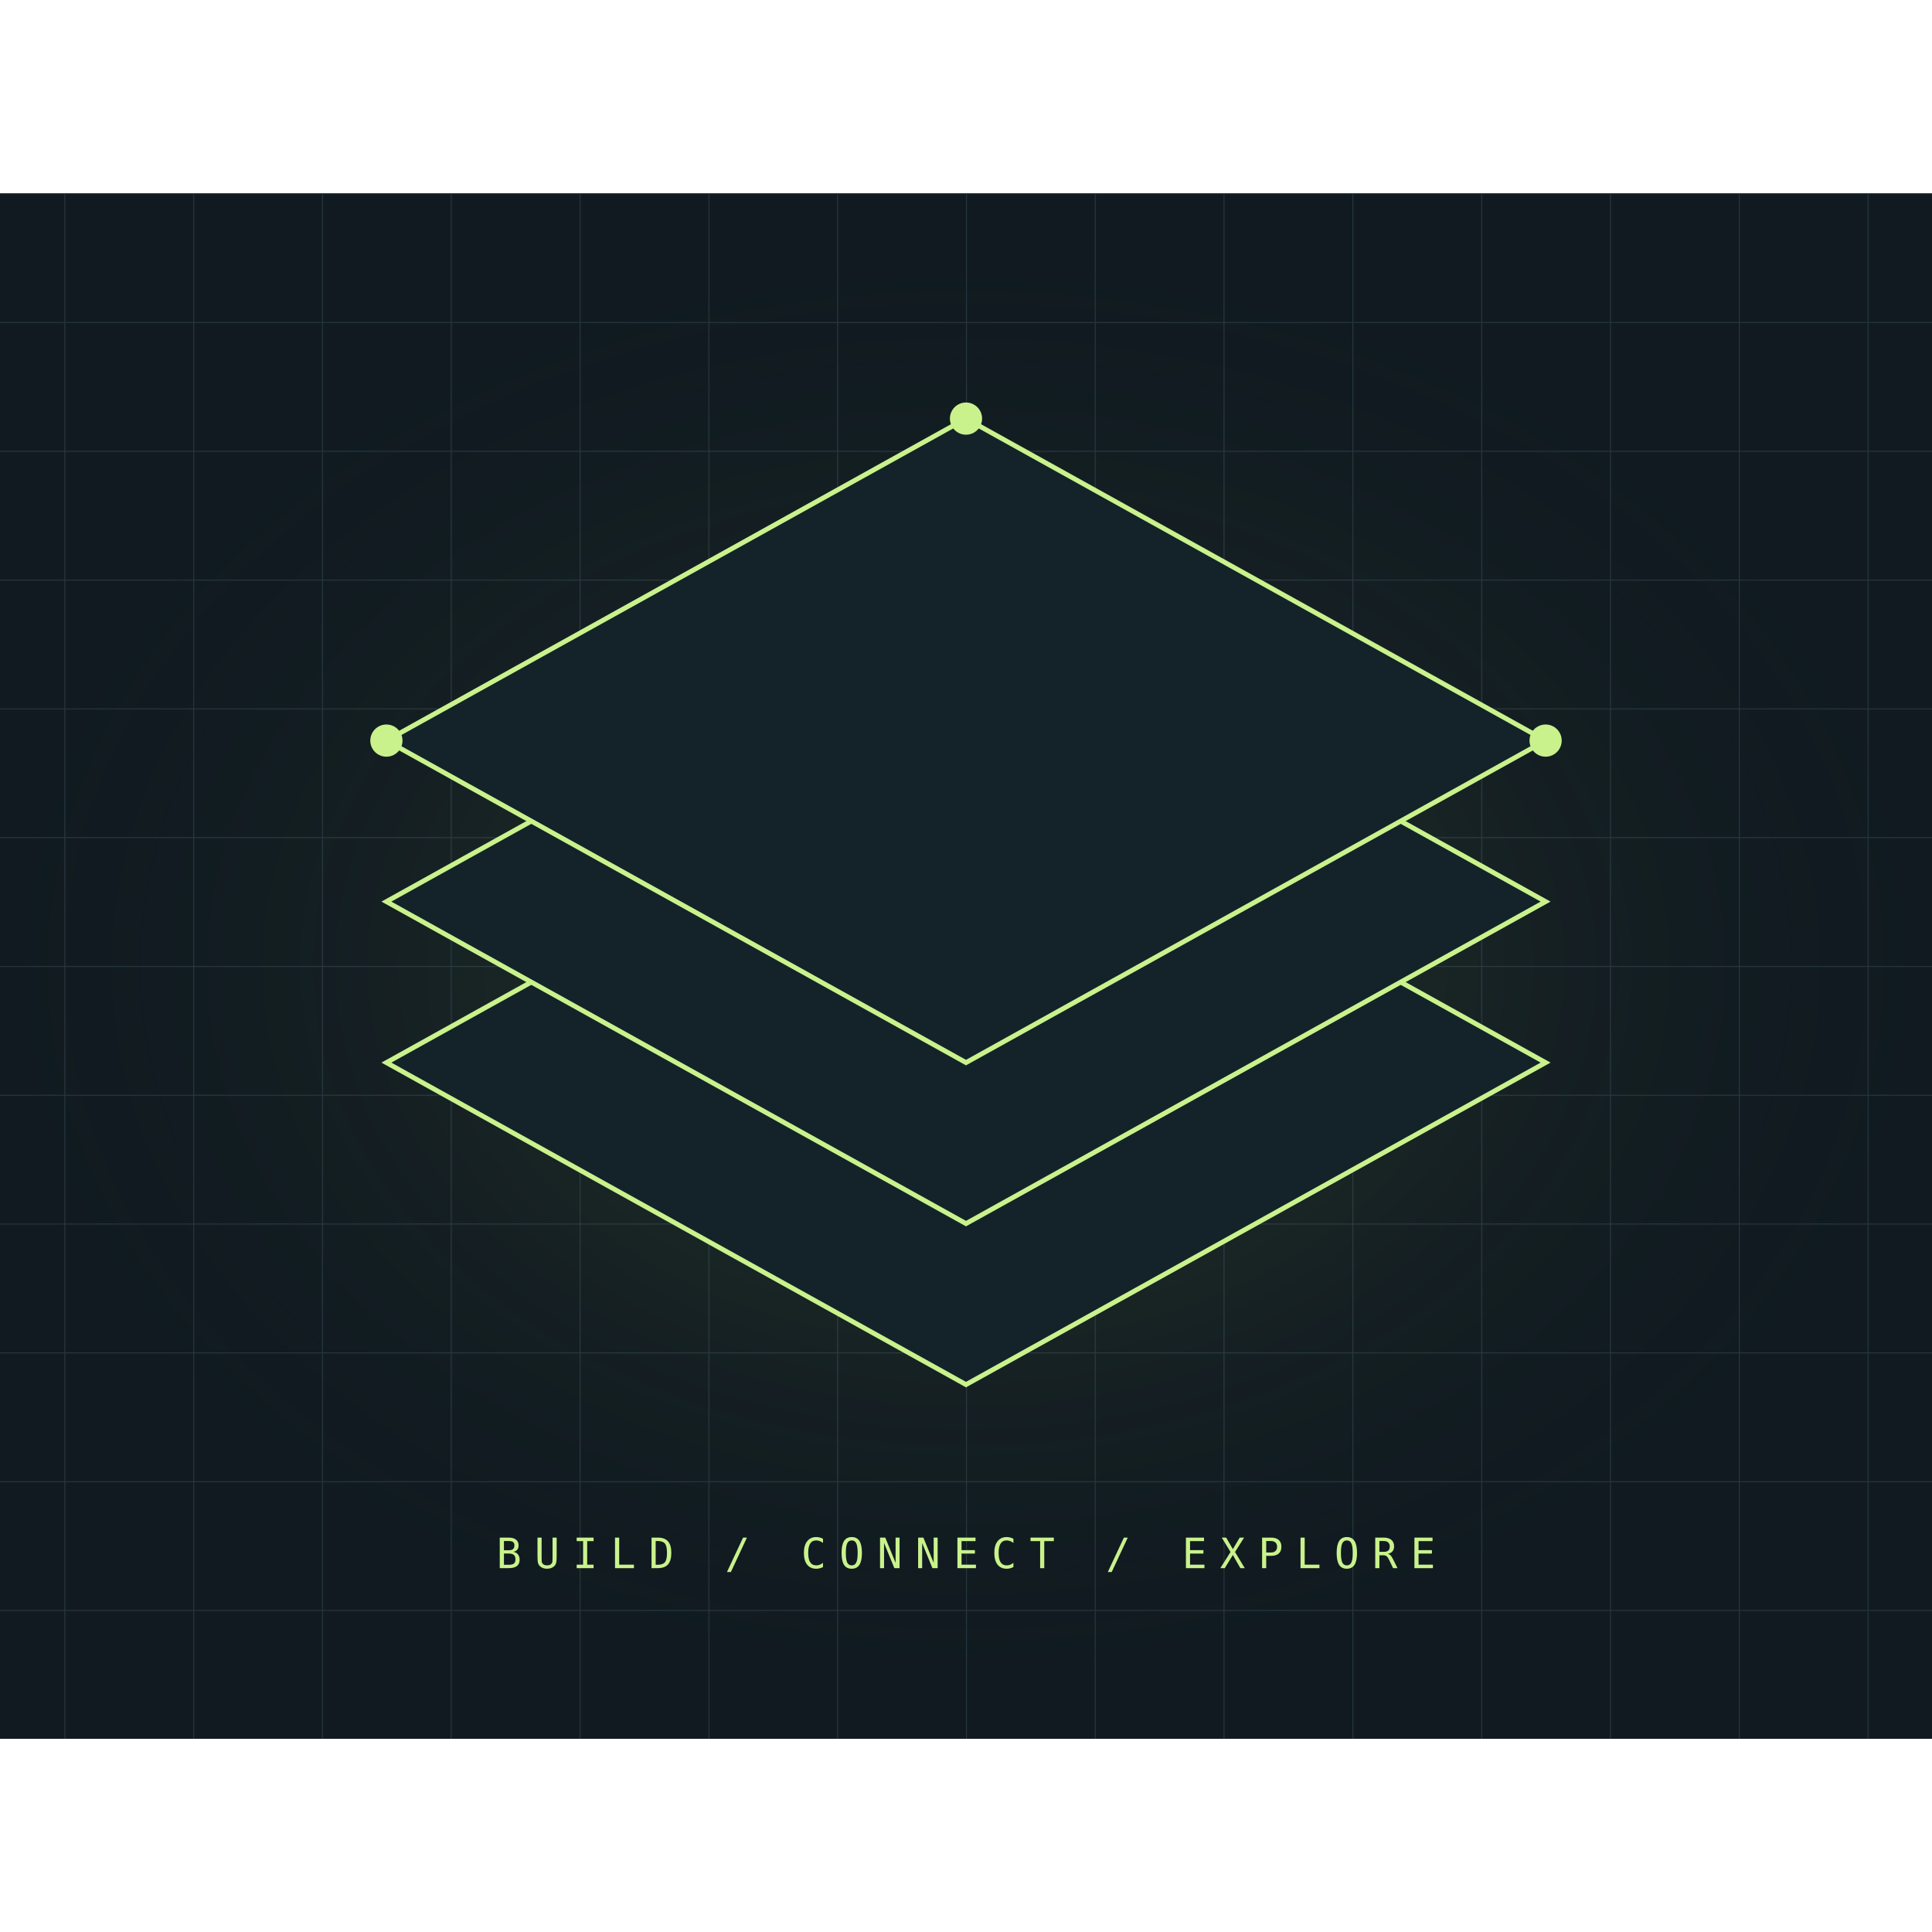
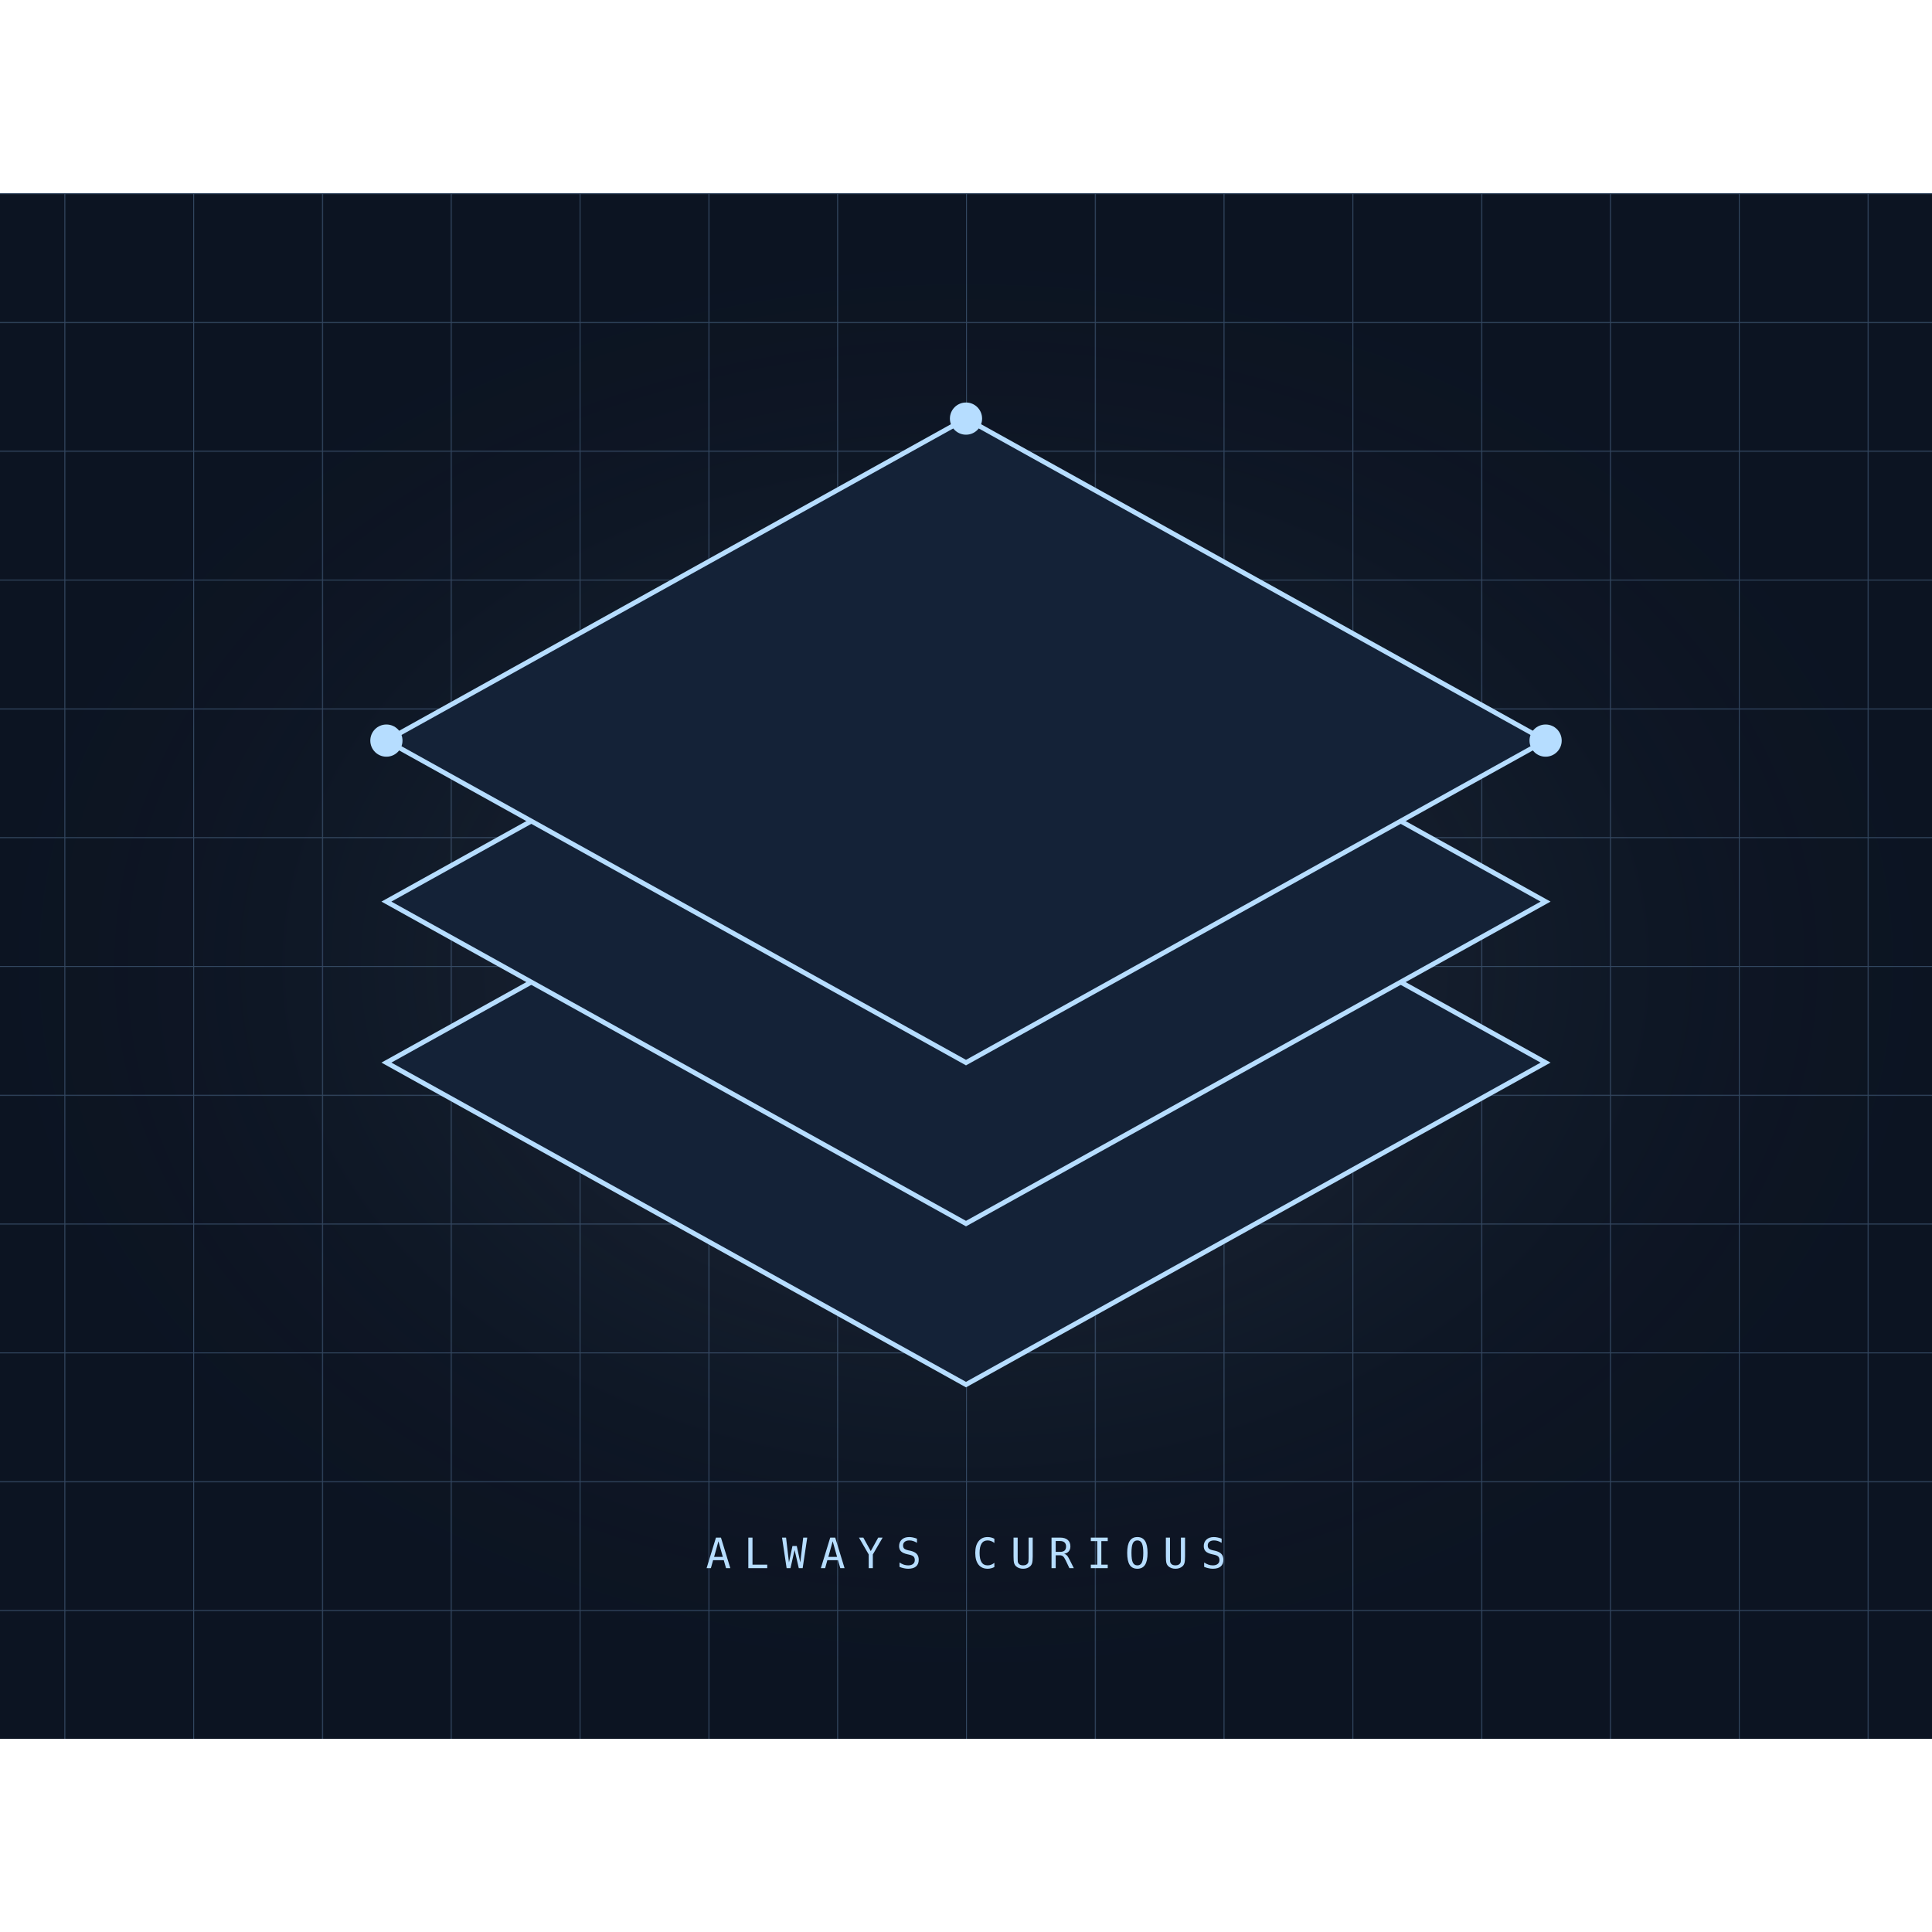
<svg xmlns="http://www.w3.org/2000/svg" width="640" height="640" viewBox="160 -60 480 600">
  <defs>
    <pattern id="grid" width="40" height="40" patternUnits="userSpaceOnUse">
-       <path d="M40 0H0V40" fill="none" stroke="#26363e" stroke-width=".6" />
+       <path d="M40 0H0V40" fill="none" stroke="#32465f" stroke-width=".6" />
    </pattern>
    <radialGradient id="glow">
-       <stop stop-color="#c9f28c" stop-opacity=".16" />
-       <stop offset="1" stop-color="#101a20" stop-opacity="0" />
+       <stop stop-color="#b6ddff" stop-opacity=".16" />
+       <stop offset="1" stop-color="#0c1422" stop-opacity="0" />
    </radialGradient>
  </defs>
-   <rect width="800" height="480" fill="#101a20" />
+   <rect width="800" height="480" fill="#0c1422" />
  <rect width="800" height="480" fill="url(#grid)" />
  <ellipse cx="400" cy="240" rx="320" ry="230" fill="url(#glow)" />
-   <g fill="#142329" stroke="#c9f28c" stroke-width="1.5">
+   <g fill="#142237" stroke="#b6ddff" stroke-width="1.5">
    <path d="M220 270L400 170L580 270L400 370Z" />
    <path d="M220 220L400 120L580 220L400 320Z" />
    <path d="M220 170L400 70L580 170L400 270Z" />
  </g>
-   <g fill="#c9f28c">
+   <g fill="#b6ddff">
    <circle cx="220" cy="170" r="5" />
    <circle cx="400" cy="70" r="5" />
    <circle cx="580" cy="170" r="5" />
  </g>
-   <text x="400" y="427" text-anchor="middle" font-family="monospace" font-size="13" letter-spacing="4" fill="#c9f28c">BUILD / CONNECT / EXPLORE</text>
+   <text x="400" y="427" text-anchor="middle" font-family="monospace" font-size="13" letter-spacing="4" fill="#b6ddff">ALWAYS CURIOUS</text>
</svg>
